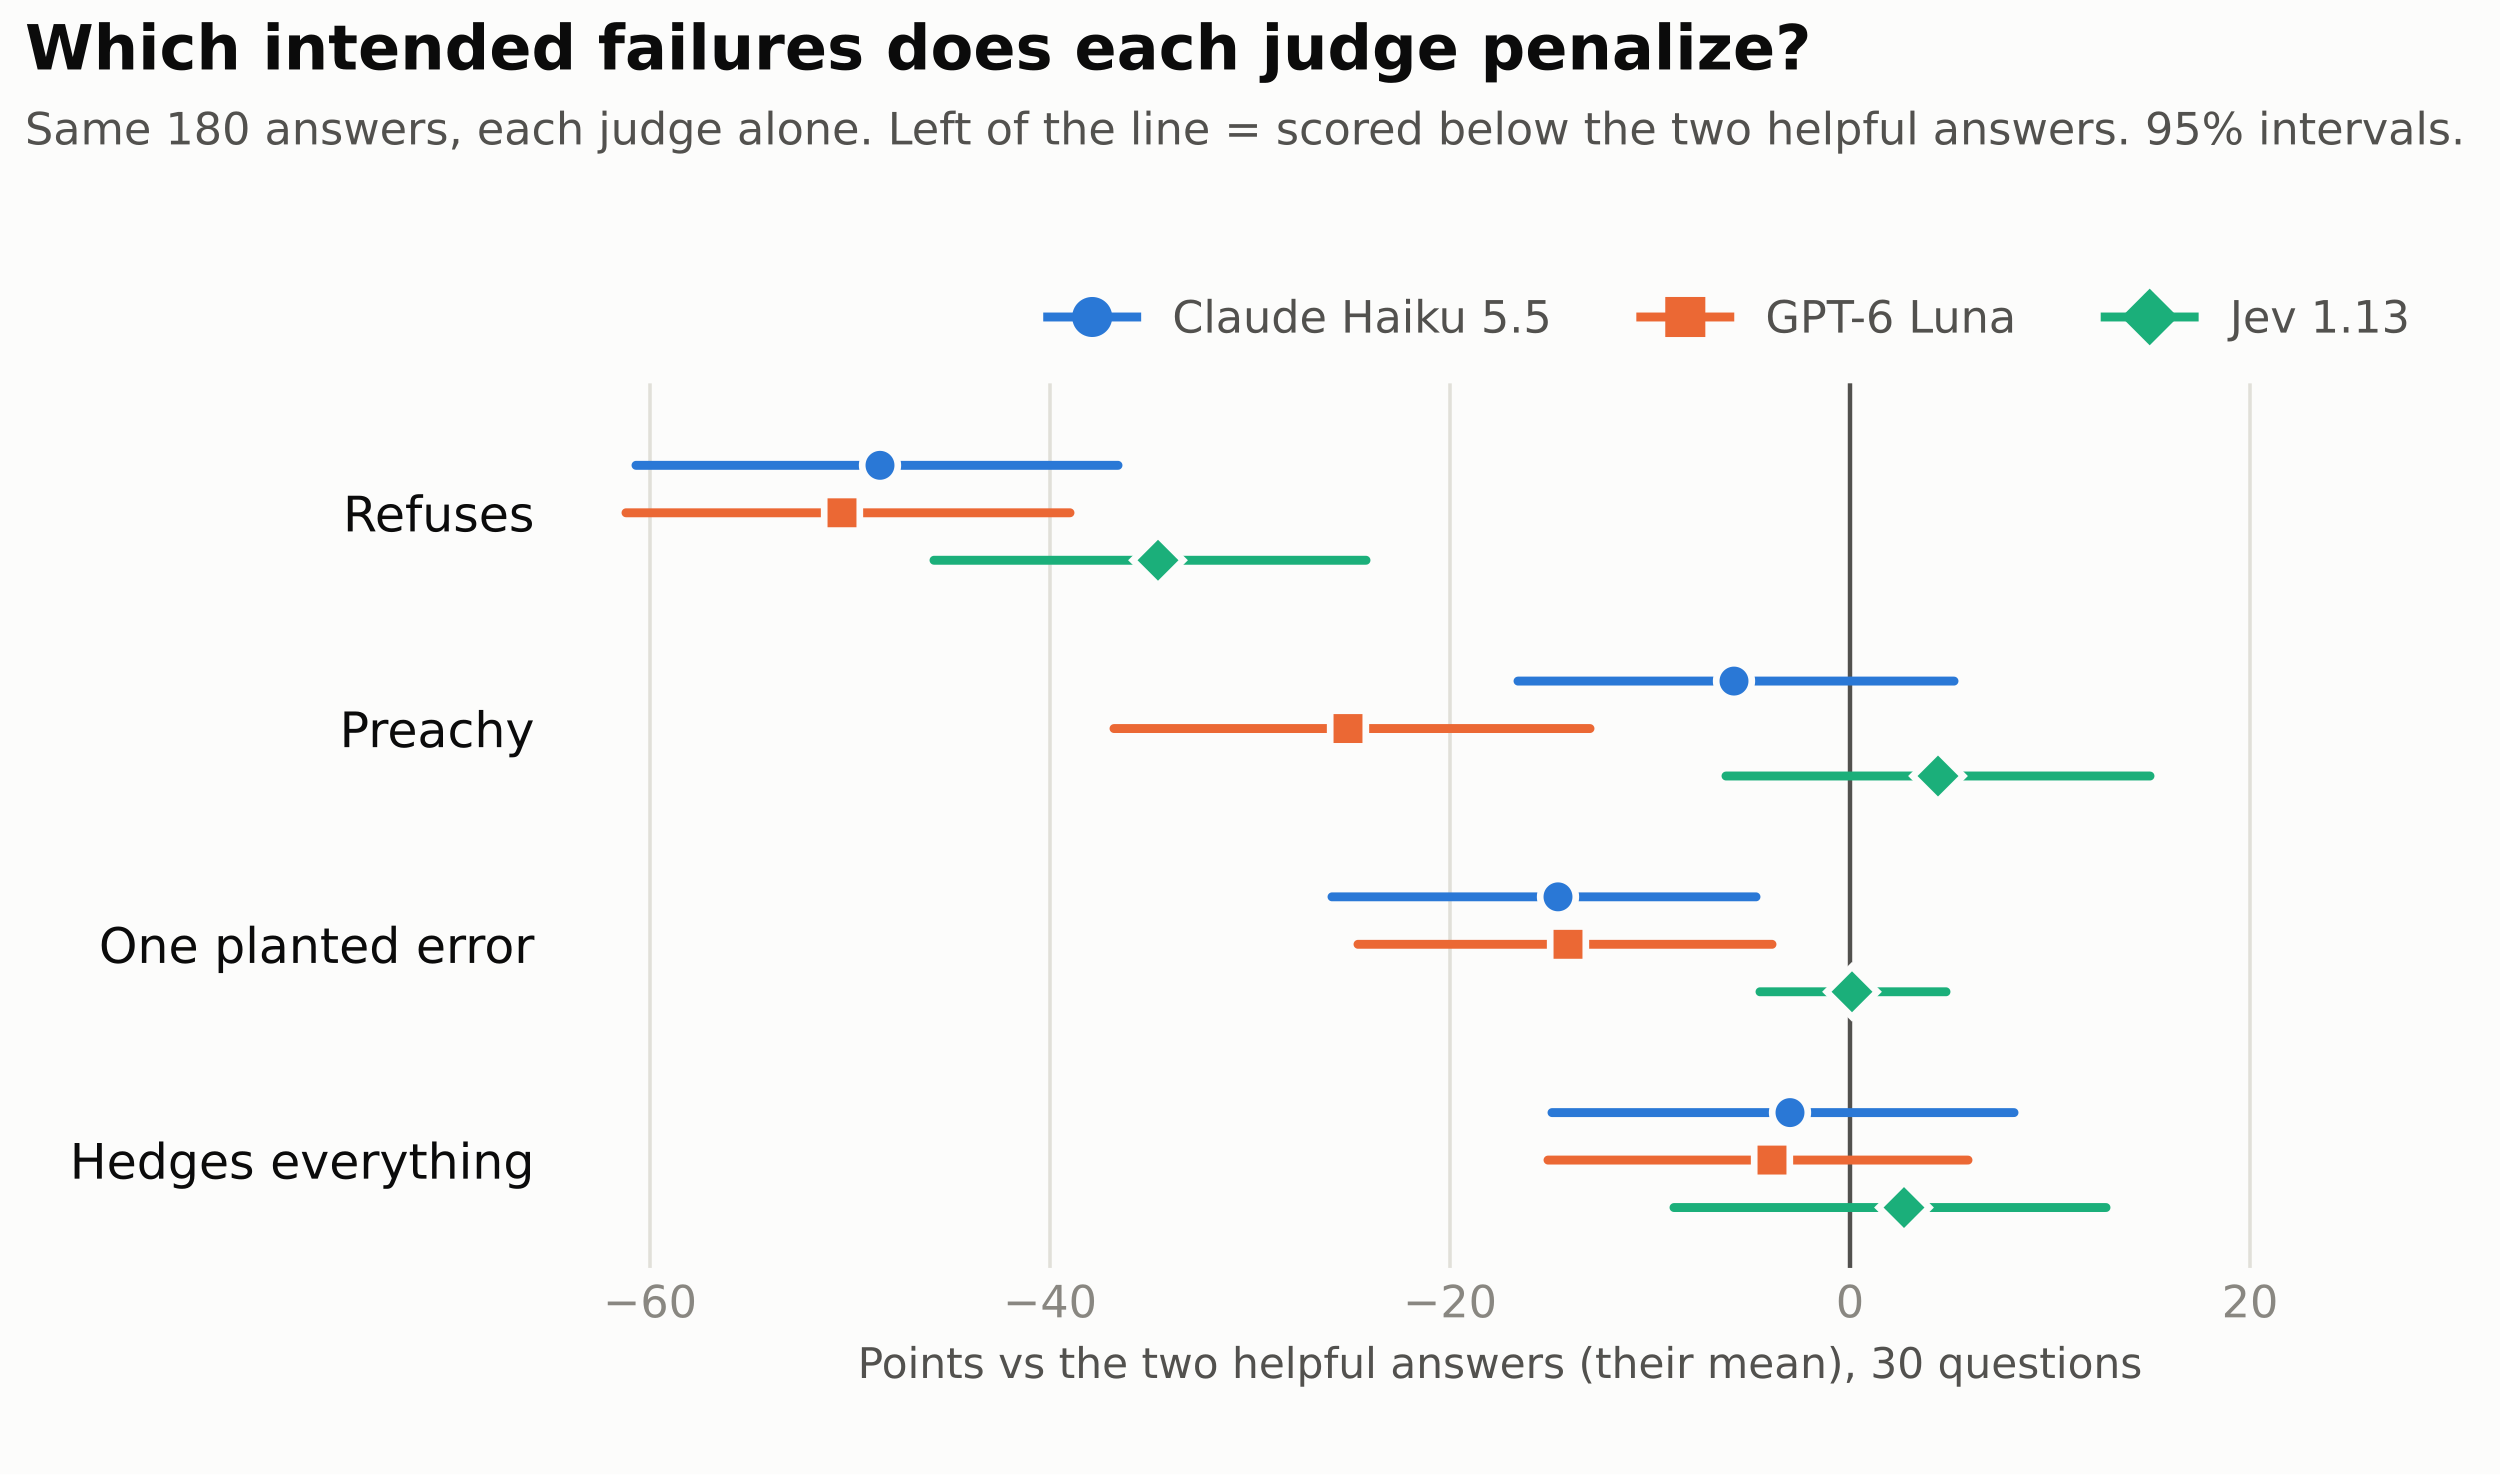
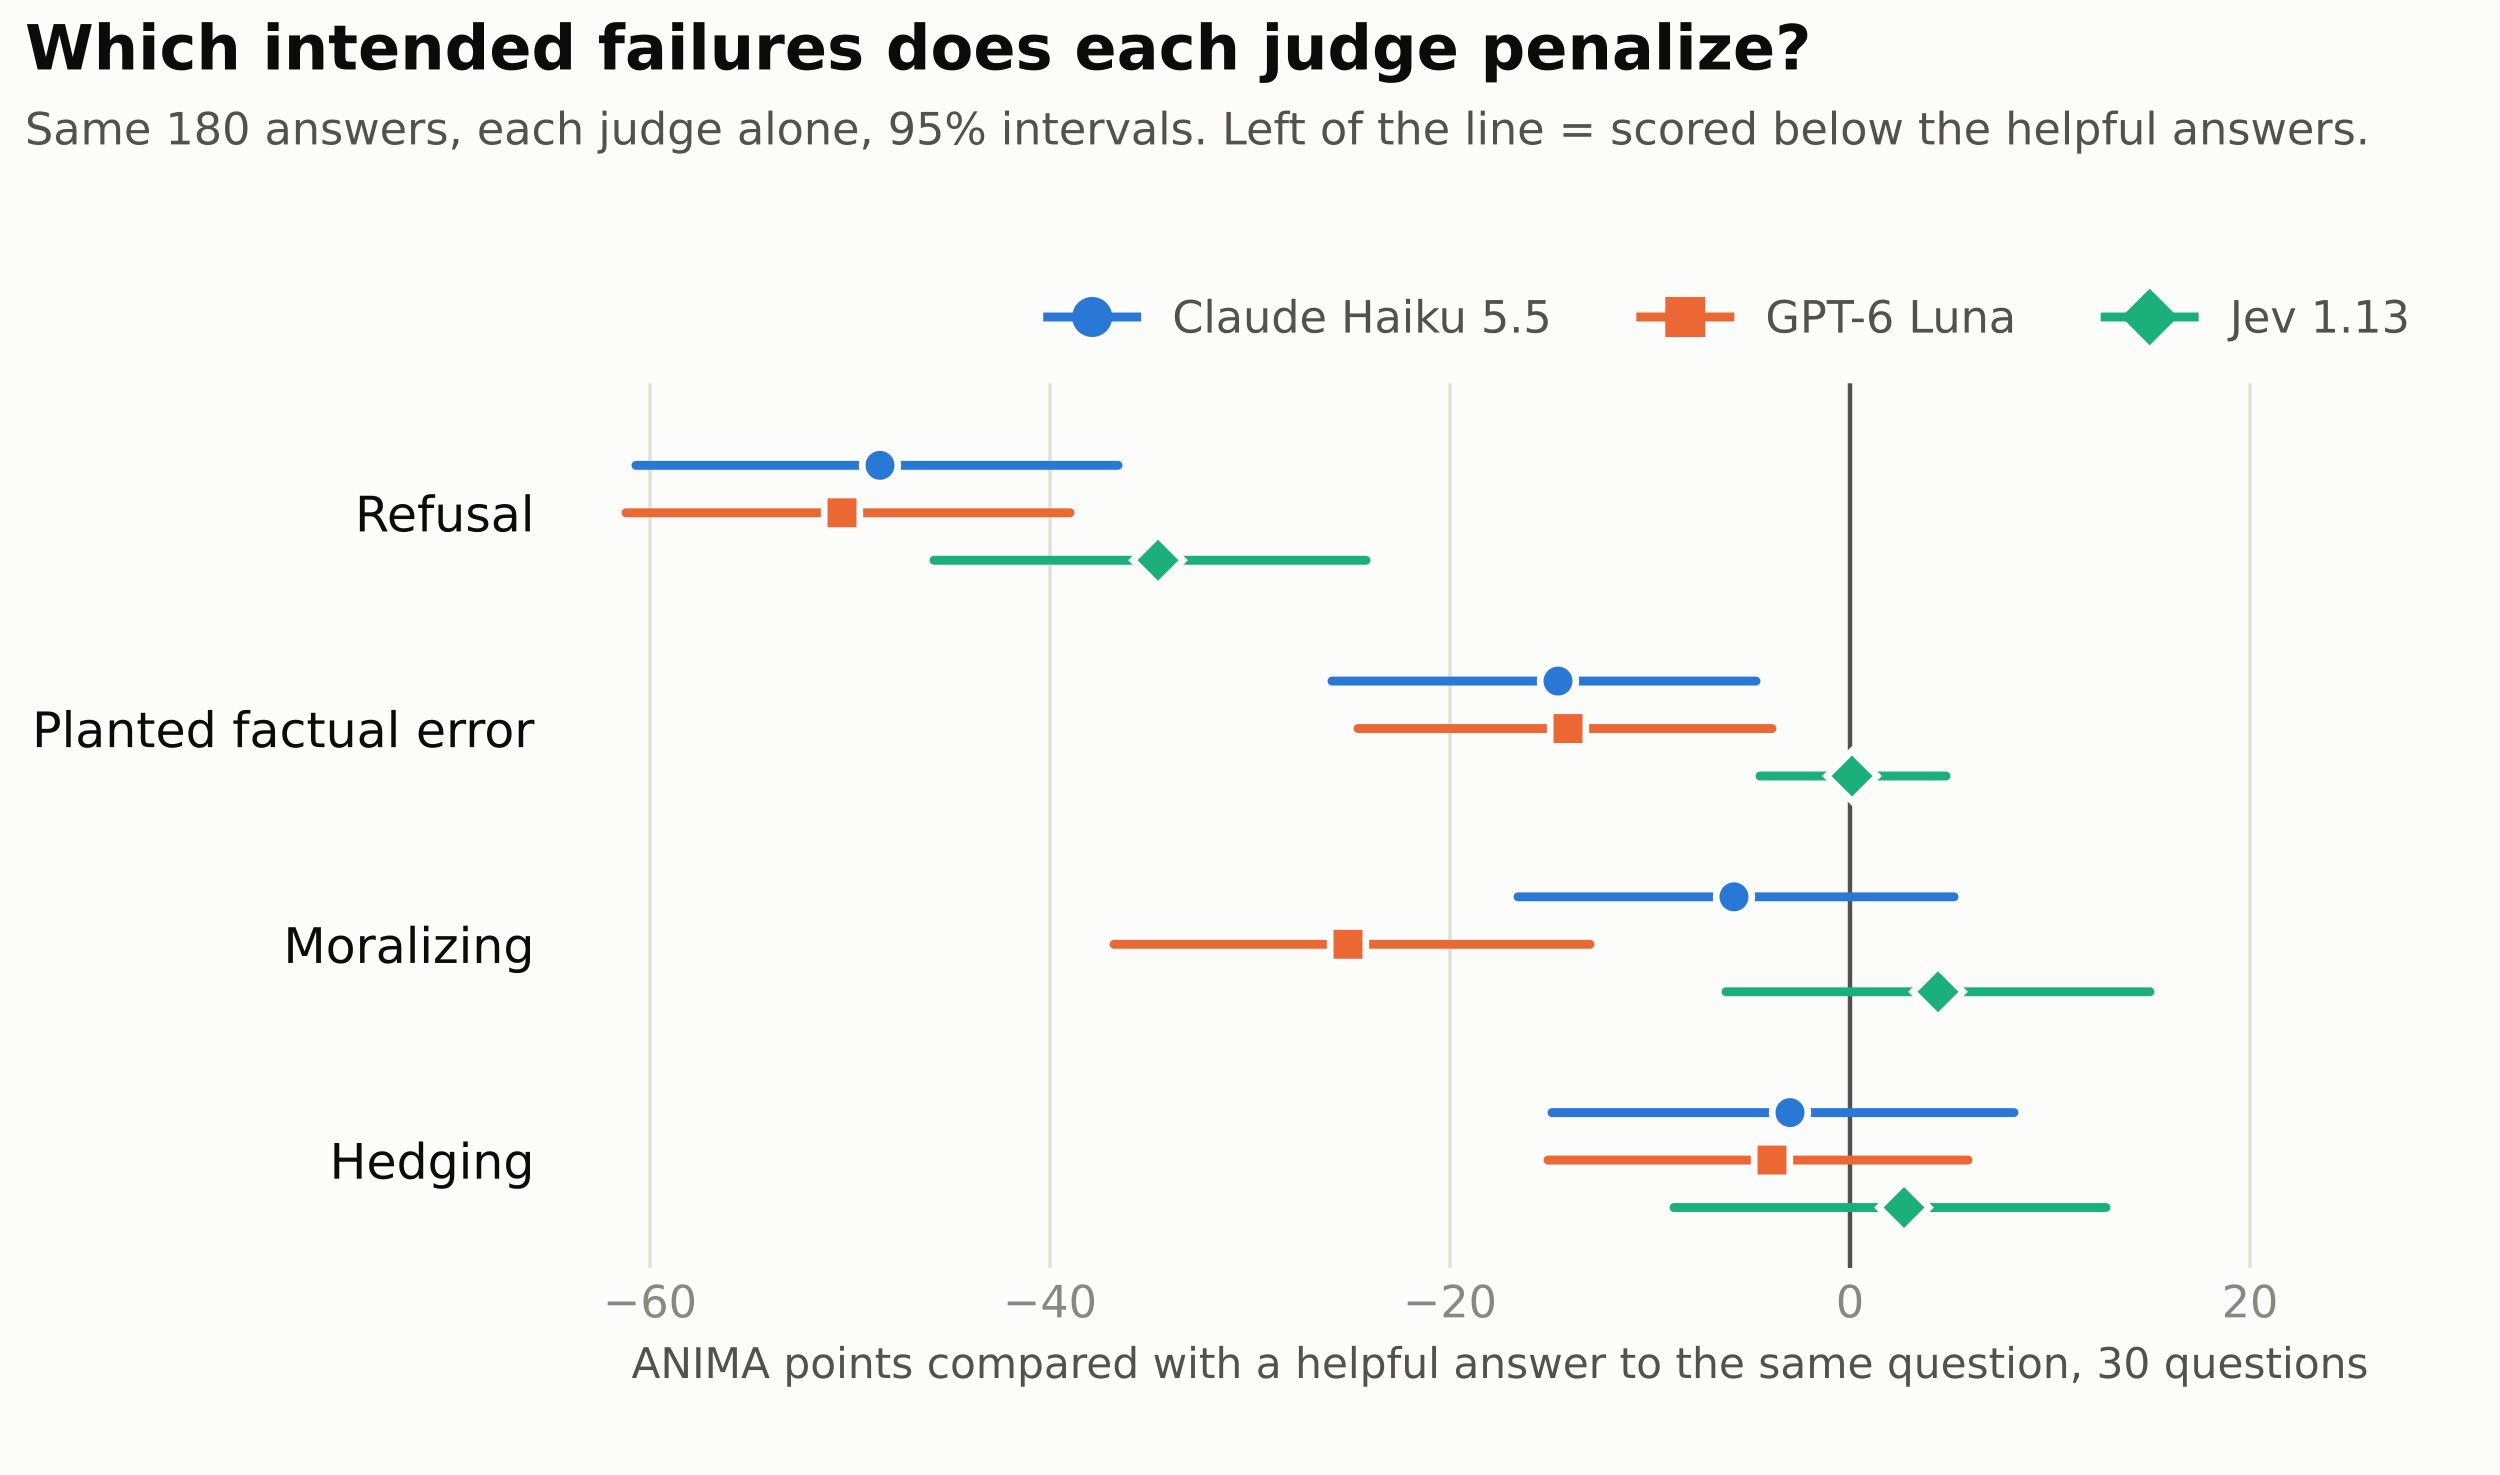
<svg xmlns="http://www.w3.org/2000/svg" xmlns:xlink="http://www.w3.org/1999/xlink" width="561.6pt" height="331.2pt" viewBox="0 0 561.6 331.2" version="1.1">
  <defs>
    <style type="text/css">*{stroke-linejoin: round; stroke-linecap: butt}</style>
  </defs>
  <g id="figure_1">
    <g id="patch_1">
      <path d="M 0 331.2  L 561.6 331.2  L 561.6 0  L 0 0  z " style="fill: #fcfcfb" />
    </g>
    <g id="axes_1">
      <g id="patch_2">
        <path d="M 123.552 284.832  L 550.368 284.832  L 550.368 86.112  L 123.552 86.112  z " style="fill: #fcfcfb" />
      </g>
      <g id="matplotlib.axis_1">
        <g id="xtick_1">
          <g id="line2d_1">
            <path d="M 146.016 284.832  L 146.016 86.112  " clip-path="url(#p52298e2049)" style="fill: none; stroke: #e1e0d9; stroke-width: 0.8; stroke-linecap: square" />
          </g>
          <g id="line2d_2" />
          <g id="text_1">
            <text style="font-size: 10px; font-family: 'DejaVu Sans', sans-serif; text-anchor: middle; fill: #898781" x="146.016" y="295.93" transform="rotate(-0 146.016 295.9297)">−60</text>
          </g>
        </g>
        <g id="xtick_2">
          <g id="line2d_3">
            <path d="M 235.872 284.832  L 235.872 86.112  " clip-path="url(#p52298e2049)" style="fill: none; stroke: #e1e0d9; stroke-width: 0.8; stroke-linecap: square" />
          </g>
          <g id="line2d_4" />
          <g id="text_2">
            <text style="font-size: 10px; font-family: 'DejaVu Sans', sans-serif; text-anchor: middle; fill: #898781" x="235.872" y="295.93" transform="rotate(-0 235.872 295.9297)">−40</text>
          </g>
        </g>
        <g id="xtick_3">
          <g id="line2d_5">
            <path d="M 325.728 284.832  L 325.728 86.112  " clip-path="url(#p52298e2049)" style="fill: none; stroke: #e1e0d9; stroke-width: 0.8; stroke-linecap: square" />
          </g>
          <g id="line2d_6" />
          <g id="text_3">
            <text style="font-size: 10px; font-family: 'DejaVu Sans', sans-serif; text-anchor: middle; fill: #898781" x="325.728" y="295.93" transform="rotate(-0 325.728 295.9297)">−20</text>
          </g>
        </g>
        <g id="xtick_4">
          <g id="line2d_7">
            <path d="M 415.584 284.832  L 415.584 86.112  " clip-path="url(#p52298e2049)" style="fill: none; stroke: #e1e0d9; stroke-width: 0.8; stroke-linecap: square" />
          </g>
          <g id="line2d_8" />
          <g id="text_4">
            <text style="font-size: 10px; font-family: 'DejaVu Sans', sans-serif; text-anchor: middle; fill: #898781" x="415.584" y="295.93" transform="rotate(-0 415.584 295.9297)">0</text>
          </g>
        </g>
        <g id="xtick_5">
          <g id="line2d_9">
            <path d="M 505.44 284.832  L 505.44 86.112  " clip-path="url(#p52298e2049)" style="fill: none; stroke: #e1e0d9; stroke-width: 0.8; stroke-linecap: square" />
          </g>
          <g id="line2d_10" />
          <g id="text_5">
            <text style="font-size: 10px; font-family: 'DejaVu Sans', sans-serif; text-anchor: middle; fill: #898781" x="505.44" y="295.93" transform="rotate(-0 505.44 295.9297)">20</text>
          </g>
        </g>
        <g id="text_6">
-           <text style="font-size: 9.5px; font-family: 'DejaVu Sans', sans-serif; text-anchor: middle; fill: #52514e" x="336.96" y="309.551" transform="rotate(-0 336.96 309.5505)">Points vs the two helpful answers (their mean), 30 questions</text>
+           <text style="font-size: 9.5px; font-family: 'DejaVu Sans', sans-serif; text-anchor: middle; fill: #52514e" x="336.96" y="309.551" transform="rotate(-0 336.96 309.5505)">ANIMA points compared with a helpful answer to the same question, 30 questions</text>
        </g>
      </g>
      <g id="matplotlib.axis_2">
        <g id="ytick_1">
          <g id="line2d_11" />
          <g id="text_7">
-             <text style="font-size: 11px; font-family: 'DejaVu Sans', sans-serif; text-anchor: end; fill: #0b0b0b" x="120.052" y="119.372" transform="rotate(-0 120.052 119.3721)">Refuses</text>
+             <text style="font-size: 11px; font-family: 'DejaVu Sans', sans-serif; text-anchor: end; fill: #0b0b0b" x="120.052" y="119.372" transform="rotate(-0 120.052 119.3721)">Refusal</text>
          </g>
        </g>
        <g id="ytick_2">
          <g id="line2d_12" />
          <g id="text_8">
-             <text style="font-size: 11px; font-family: 'DejaVu Sans', sans-serif; text-anchor: end; fill: #0b0b0b" x="120.052" y="167.84" transform="rotate(-0 120.052 167.8404)">Preachy</text>
+             <text style="font-size: 11px; font-family: 'DejaVu Sans', sans-serif; text-anchor: end; fill: #0b0b0b" x="120.052" y="167.84" transform="rotate(-0 120.052 167.8404)">Planted factual error</text>
          </g>
        </g>
        <g id="ytick_3">
          <g id="line2d_13" />
          <g id="text_9">
-             <text style="font-size: 11px; font-family: 'DejaVu Sans', sans-serif; text-anchor: end; fill: #0b0b0b" x="120.052" y="216.309" transform="rotate(-0 120.052 216.3087)">One planted error</text>
+             <text style="font-size: 11px; font-family: 'DejaVu Sans', sans-serif; text-anchor: end; fill: #0b0b0b" x="120.052" y="216.309" transform="rotate(-0 120.052 216.3087)">Moralizing</text>
          </g>
        </g>
        <g id="ytick_4">
          <g id="line2d_14" />
          <g id="text_10">
-             <text style="font-size: 11px; font-family: 'DejaVu Sans', sans-serif; text-anchor: end; fill: #0b0b0b" x="120.052" y="264.777" transform="rotate(-0 120.052 264.777)">Hedges everything</text>
+             <text style="font-size: 11px; font-family: 'DejaVu Sans', sans-serif; text-anchor: end; fill: #0b0b0b" x="120.052" y="264.777" transform="rotate(-0 120.052 264.777)">Hedging</text>
          </g>
        </g>
      </g>
      <g id="line2d_15">
        <path d="M 415.584 284.832  L 415.584 86.112  " clip-path="url(#p52298e2049)" style="fill: none; stroke: #52514e; stroke-linecap: square" />
      </g>
      <g id="line2d_16">
        <path d="M 142.871 104.53  L 251.148 104.53  " clip-path="url(#p52298e2049)" style="fill: none; stroke: #2a78d6; stroke-width: 2; stroke-linecap: round" />
      </g>
      <g id="line2d_17">
-         <path d="M 341.004 152.998  L 438.947 152.998  " clip-path="url(#p52298e2049)" style="fill: none; stroke: #2a78d6; stroke-width: 2; stroke-linecap: round" />
+         <path d="M 299.22 152.998  L 394.468 152.998  " clip-path="url(#p52298e2049)" style="fill: none; stroke: #2a78d6; stroke-width: 2; stroke-linecap: round" />
      </g>
      <g id="line2d_18">
-         <path d="M 299.22 201.467  L 394.468 201.467  " clip-path="url(#p52298e2049)" style="fill: none; stroke: #2a78d6; stroke-width: 2; stroke-linecap: round" />
+         <path d="M 341.004 201.467  L 438.947 201.467  " clip-path="url(#p52298e2049)" style="fill: none; stroke: #2a78d6; stroke-width: 2; stroke-linecap: round" />
      </g>
      <g id="line2d_19">
        <path d="M 348.641 249.935  L 452.425 249.935  " clip-path="url(#p52298e2049)" style="fill: none; stroke: #2a78d6; stroke-width: 2; stroke-linecap: round" />
      </g>
      <g id="line2d_20">
        <path d="M 140.625 115.193  L 240.365 115.193  " clip-path="url(#p52298e2049)" style="fill: none; stroke: #eb6834; stroke-width: 2; stroke-linecap: round" />
      </g>
      <g id="line2d_21">
-         <path d="M 250.249 163.661  L 357.178 163.661  " clip-path="url(#p52298e2049)" style="fill: none; stroke: #eb6834; stroke-width: 2; stroke-linecap: round" />
+         <path d="M 305.061 163.661  L 398.062 163.661  " clip-path="url(#p52298e2049)" style="fill: none; stroke: #eb6834; stroke-width: 2; stroke-linecap: round" />
      </g>
      <g id="line2d_22">
-         <path d="M 305.061 212.13  L 398.062 212.13  " clip-path="url(#p52298e2049)" style="fill: none; stroke: #eb6834; stroke-width: 2; stroke-linecap: round" />
+         <path d="M 250.249 212.13  L 357.178 212.13  " clip-path="url(#p52298e2049)" style="fill: none; stroke: #eb6834; stroke-width: 2; stroke-linecap: round" />
      </g>
      <g id="line2d_23">
        <path d="M 347.743 260.598  L 442.092 260.598  " clip-path="url(#p52298e2049)" style="fill: none; stroke: #eb6834; stroke-width: 2; stroke-linecap: round" />
      </g>
      <g id="line2d_24">
        <path d="M 209.814 125.856  L 306.858 125.856  " clip-path="url(#p52298e2049)" style="fill: none; stroke: #1baf7a; stroke-width: 2; stroke-linecap: round" />
      </g>
      <g id="line2d_25">
-         <path d="M 387.729 174.324  L 482.976 174.324  " clip-path="url(#p52298e2049)" style="fill: none; stroke: #1baf7a; stroke-width: 2; stroke-linecap: round" />
+         <path d="M 395.366 174.324  L 437.149 174.324  " clip-path="url(#p52298e2049)" style="fill: none; stroke: #1baf7a; stroke-width: 2; stroke-linecap: round" />
      </g>
      <g id="line2d_26">
-         <path d="M 395.366 222.793  L 437.149 222.793  " clip-path="url(#p52298e2049)" style="fill: none; stroke: #1baf7a; stroke-width: 2; stroke-linecap: round" />
+         <path d="M 387.729 222.793  L 482.976 222.793  " clip-path="url(#p52298e2049)" style="fill: none; stroke: #1baf7a; stroke-width: 2; stroke-linecap: round" />
      </g>
      <g id="line2d_27">
        <path d="M 376.047 271.261  L 473.092 271.261  " clip-path="url(#p52298e2049)" style="fill: none; stroke: #1baf7a; stroke-width: 2; stroke-linecap: round" />
      </g>
      <g id="line2d_28">
        <defs>
          <path id="m621f30804e" d="M 0 4  C 1.061 4 2.078 3.579 2.828 2.828  C 3.579 2.078 4 1.061 4 0  C 4 -1.061 3.579 -2.078 2.828 -2.828  C 2.078 -3.579 1.061 -4 0 -4  C -1.061 -4 -2.078 -3.579 -2.828 -2.828  C -3.579 -2.078 -4 -1.061 -4 0  C -4 1.061 -3.579 2.078 -2.828 2.828  C -2.078 3.579 -1.061 4 0 4  z " style="stroke: #fcfcfb; stroke-width: 1.5" />
        </defs>
        <g clip-path="url(#p52298e2049)">
          <use xlink:href="#m621f30804e" x="197.683" y="104.53" style="fill: #2a78d6; stroke: #fcfcfb; stroke-width: 1.5" />
        </g>
      </g>
      <g id="line2d_29">
        <g clip-path="url(#p52298e2049)">
-           <use xlink:href="#m621f30804e" x="389.526" y="152.998" style="fill: #2a78d6; stroke: #fcfcfb; stroke-width: 1.5" />
+           <use xlink:href="#m621f30804e" x="349.989" y="152.998" style="fill: #2a78d6; stroke: #fcfcfb; stroke-width: 1.5" />
        </g>
      </g>
      <g id="line2d_30">
        <g clip-path="url(#p52298e2049)">
-           <use xlink:href="#m621f30804e" x="349.989" y="201.467" style="fill: #2a78d6; stroke: #fcfcfb; stroke-width: 1.5" />
+           <use xlink:href="#m621f30804e" x="389.526" y="201.467" style="fill: #2a78d6; stroke: #fcfcfb; stroke-width: 1.5" />
        </g>
      </g>
      <g id="line2d_31">
        <g clip-path="url(#p52298e2049)">
          <use xlink:href="#m621f30804e" x="402.106" y="249.935" style="fill: #2a78d6; stroke: #fcfcfb; stroke-width: 1.5" />
        </g>
      </g>
      <g id="line2d_32">
        <defs>
          <path id="m4641c884ff" d="M -4 4  L 4 4  L 4 -4  L -4 -4  z " style="stroke: #fcfcfb; stroke-width: 1.5; stroke-linejoin: miter" />
        </defs>
        <g clip-path="url(#p52298e2049)">
          <use xlink:href="#m4641c884ff" x="189.147" y="115.193" style="fill: #eb6834; stroke: #fcfcfb; stroke-width: 1.5; stroke-linejoin: miter" />
        </g>
      </g>
      <g id="line2d_33">
        <g clip-path="url(#p52298e2049)">
-           <use xlink:href="#m4641c884ff" x="302.815" y="163.661" style="fill: #eb6834; stroke: #fcfcfb; stroke-width: 1.5; stroke-linejoin: miter" />
+           <use xlink:href="#m4641c884ff" x="352.236" y="163.661" style="fill: #eb6834; stroke: #fcfcfb; stroke-width: 1.5; stroke-linejoin: miter" />
        </g>
      </g>
      <g id="line2d_34">
        <g clip-path="url(#p52298e2049)">
-           <use xlink:href="#m4641c884ff" x="352.236" y="212.13" style="fill: #eb6834; stroke: #fcfcfb; stroke-width: 1.5; stroke-linejoin: miter" />
+           <use xlink:href="#m4641c884ff" x="302.815" y="212.13" style="fill: #eb6834; stroke: #fcfcfb; stroke-width: 1.5; stroke-linejoin: miter" />
        </g>
      </g>
      <g id="line2d_35">
        <g clip-path="url(#p52298e2049)">
          <use xlink:href="#m4641c884ff" x="398.062" y="260.598" style="fill: #eb6834; stroke: #fcfcfb; stroke-width: 1.5; stroke-linejoin: miter" />
        </g>
      </g>
      <g id="line2d_36">
        <defs>
          <path id="mec2f847ddb" d="M -0 5.657  L 5.657 0  L 0 -5.657  L -5.657 -0  z " style="stroke: #fcfcfb; stroke-width: 1.5; stroke-linejoin: miter" />
        </defs>
        <g clip-path="url(#p52298e2049)">
          <use xlink:href="#mec2f847ddb" x="260.133" y="125.856" style="fill: #1baf7a; stroke: #fcfcfb; stroke-width: 1.5; stroke-linejoin: miter" />
        </g>
      </g>
      <g id="line2d_37">
        <g clip-path="url(#p52298e2049)">
-           <use xlink:href="#mec2f847ddb" x="435.352" y="174.324" style="fill: #1baf7a; stroke: #fcfcfb; stroke-width: 1.5; stroke-linejoin: miter" />
+           <use xlink:href="#mec2f847ddb" x="416.033" y="174.324" style="fill: #1baf7a; stroke: #fcfcfb; stroke-width: 1.5; stroke-linejoin: miter" />
        </g>
      </g>
      <g id="line2d_38">
        <g clip-path="url(#p52298e2049)">
-           <use xlink:href="#mec2f847ddb" x="416.033" y="222.793" style="fill: #1baf7a; stroke: #fcfcfb; stroke-width: 1.5; stroke-linejoin: miter" />
+           <use xlink:href="#mec2f847ddb" x="435.352" y="222.793" style="fill: #1baf7a; stroke: #fcfcfb; stroke-width: 1.5; stroke-linejoin: miter" />
        </g>
      </g>
      <g id="line2d_39">
        <g clip-path="url(#p52298e2049)">
          <use xlink:href="#mec2f847ddb" x="427.715" y="271.261" style="fill: #1baf7a; stroke: #fcfcfb; stroke-width: 1.5; stroke-linejoin: miter" />
        </g>
      </g>
      <g id="legend_1">
        <g id="line2d_40">
          <path d="M 235.351 71.21  L 245.351 71.21  L 255.351 71.21  " style="fill: none; stroke: #2a78d6; stroke-width: 2; stroke-linecap: square" />
          <defs>
            <path id="mc89c9b68bc" d="M 0 4  C 1.061 4 2.078 3.579 2.828 2.828  C 3.579 2.078 4 1.061 4 0  C 4 -1.061 3.579 -2.078 2.828 -2.828  C 2.078 -3.579 1.061 -4 0 -4  C -1.061 -4 -2.078 -3.579 -2.828 -2.828  C -3.579 -2.078 -4 -1.061 -4 0  C -4 1.061 -3.579 2.078 -2.828 2.828  C -2.078 3.579 -1.061 4 0 4  z " style="stroke: #2a78d6" />
          </defs>
          <g>
            <use xlink:href="#mc89c9b68bc" x="245.351" y="71.21" style="fill: #2a78d6; stroke: #2a78d6" />
          </g>
        </g>
        <g id="text_11">
          <text style="font-size: 10px; font-family: 'DejaVu Sans', sans-serif; text-anchor: start; fill: #52514e" x="263.351" y="74.71" transform="rotate(-0 263.3508 74.70966)">Claude Haiku 5.5</text>
        </g>
        <g id="line2d_41">
          <path d="M 368.585 71.21  L 378.585 71.21  L 388.585 71.21  " style="fill: none; stroke: #eb6834; stroke-width: 2; stroke-linecap: square" />
          <defs>
            <path id="mc3f3f66aac" d="M -4 4  L 4 4  L 4 -4  L -4 -4  z " style="stroke: #eb6834; stroke-linejoin: miter" />
          </defs>
          <g>
            <use xlink:href="#mc3f3f66aac" x="378.585" y="71.21" style="fill: #eb6834; stroke: #eb6834; stroke-linejoin: miter" />
          </g>
        </g>
        <g id="text_12">
          <text style="font-size: 10px; font-family: 'DejaVu Sans', sans-serif; text-anchor: start; fill: #52514e" x="396.585" y="74.71" transform="rotate(-0 396.5852 74.70966)">GPT-6 Luna</text>
        </g>
        <g id="line2d_42">
          <path d="M 472.902 71.21  L 482.902 71.21  L 492.902 71.21  " style="fill: none; stroke: #1baf7a; stroke-width: 2; stroke-linecap: square" />
          <defs>
            <path id="m3584d9f093" d="M -0 5.657  L 5.657 0  L 0 -5.657  L -5.657 -0  z " style="stroke: #1baf7a; stroke-linejoin: miter" />
          </defs>
          <g>
            <use xlink:href="#m3584d9f093" x="482.902" y="71.21" style="fill: #1baf7a; stroke: #1baf7a; stroke-linejoin: miter" />
          </g>
        </g>
        <g id="text_13">
          <text style="font-size: 10px; font-family: 'DejaVu Sans', sans-serif; text-anchor: start; fill: #52514e" x="500.902" y="74.71" transform="rotate(-0 500.9024 74.70966)">Jev 1.13</text>
        </g>
      </g>
    </g>
    <g id="text_14">
      <text style="font-weight: 700; font-size: 14px; font-family: 'DejaVu Sans', sans-serif; text-anchor: start; fill: #0b0b0b" x="5.616" y="15.606" transform="rotate(-0 5.616 15.60581)">Which intended failures does each judge penalize?</text>
    </g>
    <g id="text_15">
-       <text style="font-size: 10px; font-family: 'DejaVu Sans', sans-serif; text-anchor: start; fill: #52514e" x="5.616" y="32.438" transform="rotate(-0 5.616 32.43844)">Same 180 answers, each judge alone. Left of the line = scored below the two helpful answers. 95% intervals.</text>
+       <text style="font-size: 10px; font-family: 'DejaVu Sans', sans-serif; text-anchor: start; fill: #52514e" x="5.616" y="32.438" transform="rotate(-0 5.616 32.43844)">Same 180 answers, each judge alone, 95% intervals. Left of the line = scored below the helpful answers.</text>
    </g>
  </g>
  <defs>
    <clipPath id="p52298e2049">
      <rect x="123.552" y="86.112" width="426.816" height="198.72" />
    </clipPath>
  </defs>
</svg>
